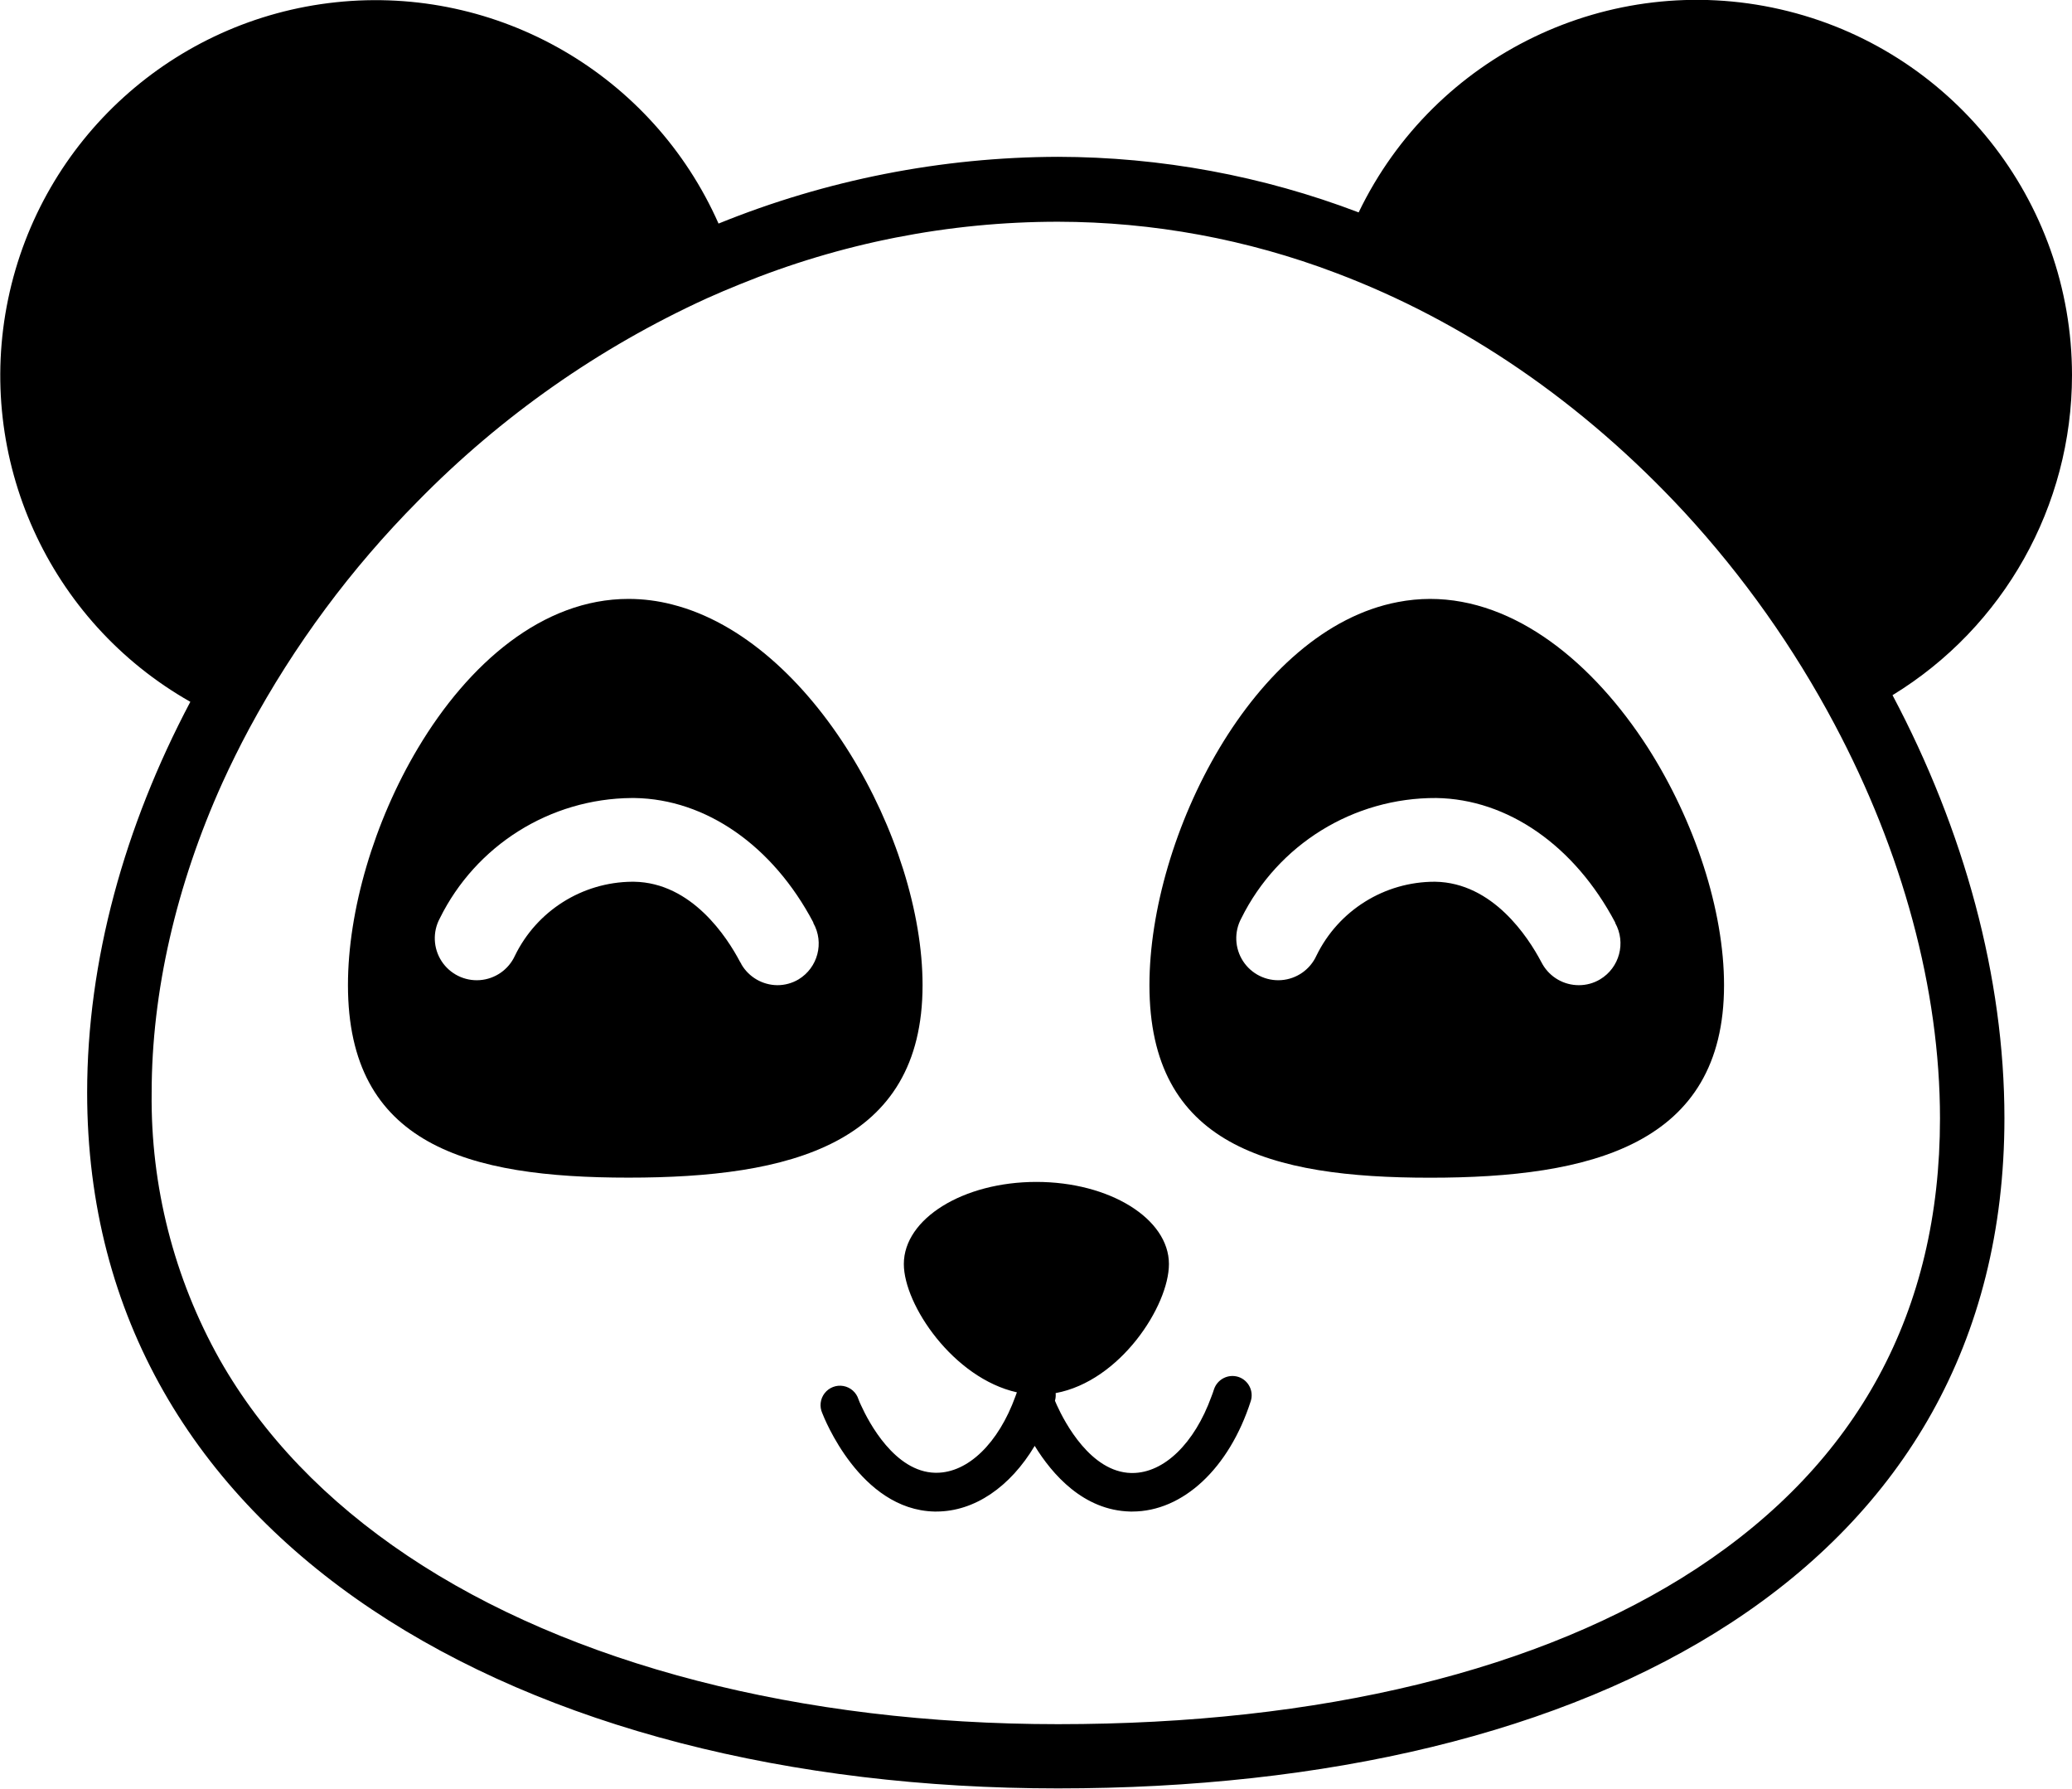
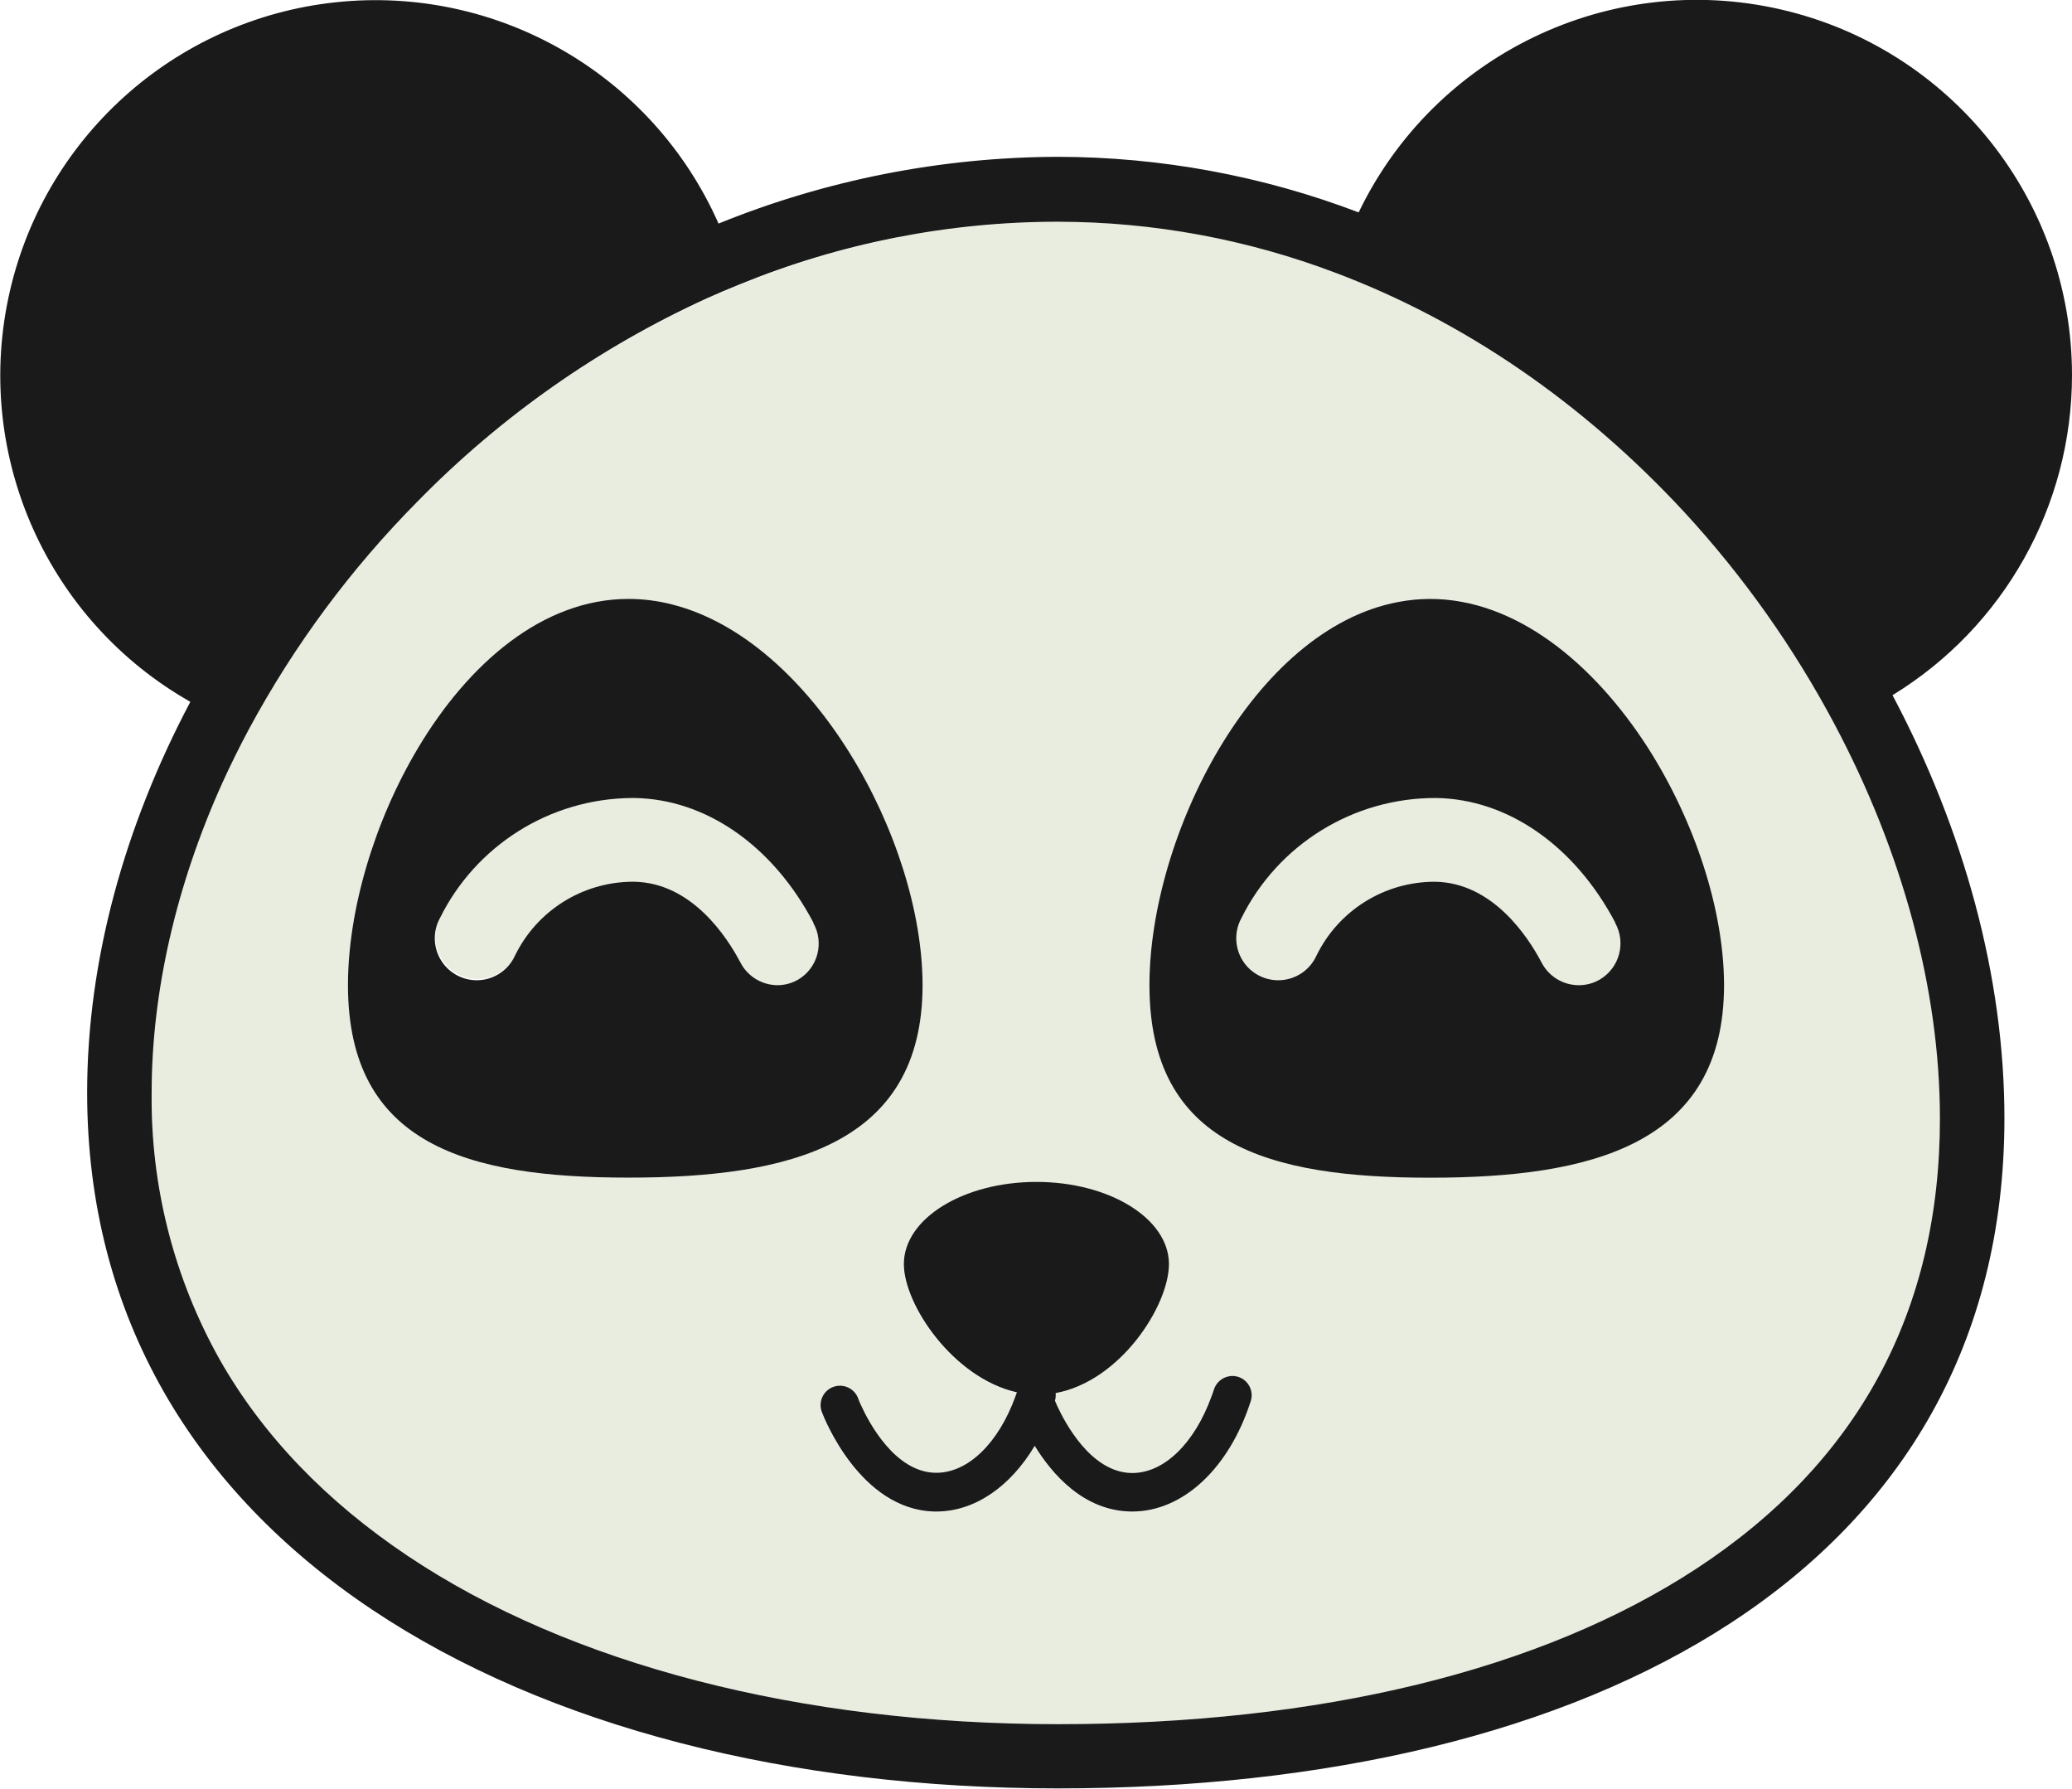
<svg xmlns="http://www.w3.org/2000/svg" viewBox="0 0 271.06 233.94">
+   <defs>
+     <style>.cls-1{fill:#e8eddf;}.cls-2{fill:#1a1a1a;}</style>
+   </defs>
  <g id="Camada_2" data-name="Camada 2">
    <g id="Pandas">
-       <path d="M271.06,49.08a49.09,49.09,0,0,0-93.32-21.3,110.92,110.92,0,0,0-39.33-7.27A118.93,118.93,0,0,0,94,29.24,49.08,49.08,0,1,0,24.9,91.79c-8.63,16.3-13.5,33.9-13.5,51.11,0,58.94,57,91,127,91s123.82-28.72,123.82-87.66c0-18.43-5.26-37.63-14.64-55.32A49.06,49.06,0,0,0,271.06,49.08Zm-17.27,97.2c0,25.22-10.72,45-31.85,58.87-20.32,13.31-49.2,20.35-83.53,20.35-33.66,0-63.87-7.81-85.06-22-10.69-7.15-19-15.8-24.61-25.69a69.59,69.59,0,0,1-8.9-34.91c0-13.12,3.2-27.12,9.25-40.51q1.62-3.56,3.5-7.07A129.68,129.68,0,0,1,54.66,65.55,126.56,126.56,0,0,1,92.51,39c1.4-.63,2.8-1.22,4.21-1.79A110,110,0,0,1,138.41,29a102.75,102.75,0,0,1,36.36,6.7C191.47,42,207,52.58,220.36,67A133.11,133.11,0,0,1,240,94.73C248.86,111.39,253.79,129.36,253.79,146.28Z" />
-       <path d="M162,180.08a2.55,2.55,0,0,0-3.19,1.64q-.15.48-.33.93c-2.22,6.13-6.2,10-10.34,10h-.16c-5.28-.12-8.69-6.61-9.71-8.85l-.26-.6a2.74,2.74,0,0,0,.09-1c8.46-1.56,14.82-11.42,14.82-16.88,0-5.93-7.76-10.74-17.34-10.74s-17.34,4.81-17.34,10.74c0,5.35,6.5,14.93,14.79,16.78-.06.18-.12.35-.19.52-2.22,6.13-6.2,10-10.34,10h-.16c-5.29-.12-8.7-6.62-9.71-8.85a7.33,7.33,0,0,1-.32-.75,2.54,2.54,0,1,0-4.74,1.8c.2.52,4.93,12.64,14.66,12.87h.26c5,0,9.66-3.22,12.87-8.59,2.28,3.71,6.37,8.45,12.51,8.59h.26c6.61,0,12.67-5.64,15.5-14.46A2.53,2.53,0,0,0,162,180.08Z" />
-       <path d="M187.08,78.33a22.59,22.59,0,0,0-4.21.41c-18.89,3.58-32.5,30.63-32.5,50.11,0,20.9,15.67,25.18,36.71,25.18s38.46-4.28,38.46-25.18c0-9.77-3.81-21.45-10-31.12C208.45,86.73,198.28,78.33,187.08,78.33Zm22.24,49.76a5.39,5.39,0,0,1-2.78.76,5.48,5.48,0,0,1-4.73-2.71,4.38,4.38,0,0,1-.22-.4c-1.64-3.09-6.26-10.31-13.86-10.42A17.21,17.21,0,0,0,172.21,125a5.49,5.49,0,1,1-9.83-4.88,28.3,28.3,0,0,1,25.51-15.75c9.35.14,18.1,6.23,23.41,16.28l0,.06A5.49,5.49,0,0,1,209.32,128.09Z" />
-       <path d="M120.69,128.85c0-19-14.36-45.13-32.75-49.79a22.94,22.94,0,0,0-5.72-.73c-11.23,0-20.94,8.45-27.54,19.51-5.76,9.65-9.16,21.27-9.16,31,0,20.9,15.66,25.18,36.7,25.18S120.69,149.75,120.69,128.85Zm-16.22-.76a5.42,5.42,0,0,1-2.78.76A5.5,5.5,0,0,1,97,126.14c0-.06-.11-.2-.22-.4-1.63-3.09-6.25-10.31-13.85-10.42h-.25A17.21,17.21,0,0,0,67.36,125a5.49,5.49,0,1,1-9.83-4.88,28.25,28.25,0,0,1,25.11-15.75H83c9.35.14,18.1,6.23,23.4,16.28l0,.07A5.48,5.48,0,0,1,104.47,128.09Z" />
+       <path class="cls-1" d="M106.44,120.62c-5.3-10.05-14-16.14-23.4-16.28h-.4a28.25,28.25,0,0,0-25.11,15.75A5.49,5.49,0,1,0,67.36,125a17.21,17.21,0,0,1,15.27-9.65h.25c7.6.11,12.22,7.33,13.85,10.42.11.2.18.34.22.4a5.5,5.5,0,0,0,4.74,2.71,5.42,5.42,0,0,0,2.78-.76,5.48,5.48,0,0,0,2-7.4Z" />
+       <path class="cls-1" d="M211.3,120.62c-5.31-10.05-14.06-16.14-23.41-16.28a28.3,28.3,0,0,0-25.51,15.75,5.49,5.49,0,1,0,9.83,4.88,17.21,17.21,0,0,1,15.52-9.65c7.6.11,12.22,7.33,13.86,10.42a4.38,4.38,0,0,0,.22.4,5.48,5.48,0,0,0,4.73,2.71,5.39,5.39,0,0,0,2.78-.76,5.49,5.49,0,0,0,2-7.41Z" />
+       <path class="cls-1" d="M240,94.73A133.11,133.11,0,0,0,220.36,67C207,52.58,191.47,42,174.77,35.66A102.75,102.75,0,0,0,138.41,29a110,110,0,0,0-41.69,8.29c-1.41.57-2.81,1.16-4.21,1.79A126.56,126.56,0,0,0,54.66,65.55,129.68,129.68,0,0,0,32.59,95.32q-1.88,3.51-3.5,7.07c-6.05,13.39-9.25,27.39-9.25,40.51a69.59,69.59,0,0,0,8.9,34.91c5.64,9.89,13.92,18.54,24.61,25.69,21.19,14.19,51.4,22,85.06,22,34.33,0,63.21-7,83.53-20.35,21.13-13.85,31.85-33.65,31.85-58.87C253.79,129.36,248.86,111.39,240,94.73ZM45.52,128.85c0-9.74,3.4-21.36,9.16-31C61.28,86.78,71,78.33,82.22,78.33a22.94,22.94,0,0,1,5.72.73c18.39,4.66,32.75,30.81,32.75,49.79,0,20.9-17.43,25.18-38.47,25.18S45.52,149.75,45.52,128.85Zm118.06,54.42c-2.83,8.82-8.89,14.46-15.5,14.46h-.26c-6.14-.14-10.23-4.88-12.51-8.59-3.21,5.37-7.88,8.59-12.87,8.59h-.26c-9.73-.23-14.46-12.35-14.66-12.87a2.54,2.54,0,1,1,4.74-1.8,7.33,7.33,0,0,0,.32.75c1,2.23,4.42,8.73,9.71,8.85h.16c4.14,0,8.12-3.88,10.34-10,.07-.17.13-.34.19-.52-8.29-1.85-14.79-11.43-14.79-16.78,0-5.93,7.76-10.74,17.34-10.74s17.34,4.81,17.34,10.74c0,5.46-6.36,15.32-14.82,16.88a2.74,2.74,0,0,1-.09,1l.26.6c1,2.24,4.43,8.73,9.71,8.85h.16c4.14,0,8.12-3.88,10.34-10q.18-.45.33-.93a2.53,2.53,0,1,1,4.82,1.55ZM187.08,154c-21,0-36.71-4.28-36.71-25.18,0-19.48,13.61-46.53,32.5-50.11a22.59,22.59,0,0,1,4.21-.41c11.2,0,21.37,8.4,28.44,19.4,6.21,9.67,10,21.35,10,31.12C225.54,149.75,208.12,154,187.08,154Z" />
+       <path class="cls-2" d="M271.06,49.08a49.09,49.09,0,0,0-93.32-21.3,110.92,110.92,0,0,0-39.33-7.27A118.93,118.93,0,0,0,94,29.24,49.08,49.08,0,1,0,24.9,91.79c-8.63,16.3-13.5,33.9-13.5,51.11,0,58.94,57,91,127,91s123.82-28.72,123.82-87.66c0-18.43-5.26-37.63-14.64-55.32A49.06,49.06,0,0,0,271.06,49.08ZM221.94,205.15c-20.32,13.31-49.2,20.35-83.53,20.35-33.66,0-63.87-7.81-85.06-22-10.69-7.15-19-15.8-24.61-25.69a69.59,69.59,0,0,1-8.9-34.91c0-13.12,3.2-27.12,9.25-40.51q1.62-3.56,3.5-7.07A129.68,129.68,0,0,1,54.66,65.55,126.56,126.56,0,0,1,92.51,39c1.4-.63,2.8-1.22,4.21-1.79A110,110,0,0,1,138.41,29a102.75,102.75,0,0,1,36.36,6.7C191.47,42,207,52.58,220.36,67A133.11,133.11,0,0,1,240,94.73c8.85,16.66,13.78,34.63,13.78,51.55C253.79,171.5,243.07,191.3,221.94,205.15Z" />
+       <path class="cls-2" d="M162,180.08a2.55,2.55,0,0,0-3.19,1.64q-.15.48-.33.93c-2.22,6.13-6.2,10-10.34,10h-.16c-5.28-.12-8.69-6.61-9.71-8.85l-.26-.6a2.74,2.74,0,0,0,.09-1c8.46-1.56,14.82-11.42,14.82-16.88,0-5.93-7.76-10.74-17.34-10.74s-17.34,4.81-17.34,10.74c0,5.35,6.5,14.93,14.79,16.78-.06.18-.12.35-.19.52-2.22,6.13-6.2,10-10.34,10h-.16c-5.29-.12-8.7-6.62-9.71-8.85a7.33,7.33,0,0,1-.32-.75,2.54,2.54,0,1,0-4.74,1.8c.2.52,4.93,12.64,14.66,12.87h.26c5,0,9.66-3.22,12.87-8.59,2.28,3.71,6.37,8.45,12.51,8.59h.26c6.61,0,12.67-5.64,15.5-14.46A2.53,2.53,0,0,0,162,180.08Z" />
+       <path class="cls-2" d="M187.08,78.33a22.59,22.59,0,0,0-4.21.41c-18.89,3.58-32.5,30.63-32.5,50.11,0,20.9,15.67,25.18,36.71,25.18s38.46-4.28,38.46-25.18c0-9.77-3.81-21.45-10-31.12C208.45,86.73,198.28,78.33,187.08,78.33Zm22.24,49.76a5.39,5.39,0,0,1-2.78.76,5.48,5.48,0,0,1-4.73-2.71,4.38,4.38,0,0,1-.22-.4c-1.64-3.09-6.26-10.31-13.86-10.42A17.21,17.21,0,0,0,172.21,125a5.49,5.49,0,1,1-9.83-4.88,28.3,28.3,0,0,1,25.51-15.75c9.35.14,18.1,6.23,23.41,16.28l0,.06A5.49,5.49,0,0,1,209.32,128.09Z" />
+       <path class="cls-2" d="M120.69,128.85c0-19-14.36-45.13-32.75-49.79a22.94,22.94,0,0,0-5.72-.73c-11.23,0-20.94,8.45-27.54,19.51-5.76,9.65-9.16,21.27-9.16,31,0,20.9,15.66,25.18,36.7,25.18S120.69,149.75,120.69,128.85Zm-16.22-.76a5.42,5.42,0,0,1-2.78.76A5.5,5.5,0,0,1,97,126.14c0-.06-.11-.2-.22-.4-1.63-3.09-6.25-10.31-13.85-10.42h-.25A17.21,17.21,0,0,0,67.36,125a5.49,5.49,0,1,1-9.83-4.88,28.25,28.25,0,0,1,25.11-15.75H83c9.35.14,18.1,6.23,23.4,16.28l0,.07A5.48,5.48,0,0,1,104.47,128.09Z" />
    </g>
  </g>
</svg>
